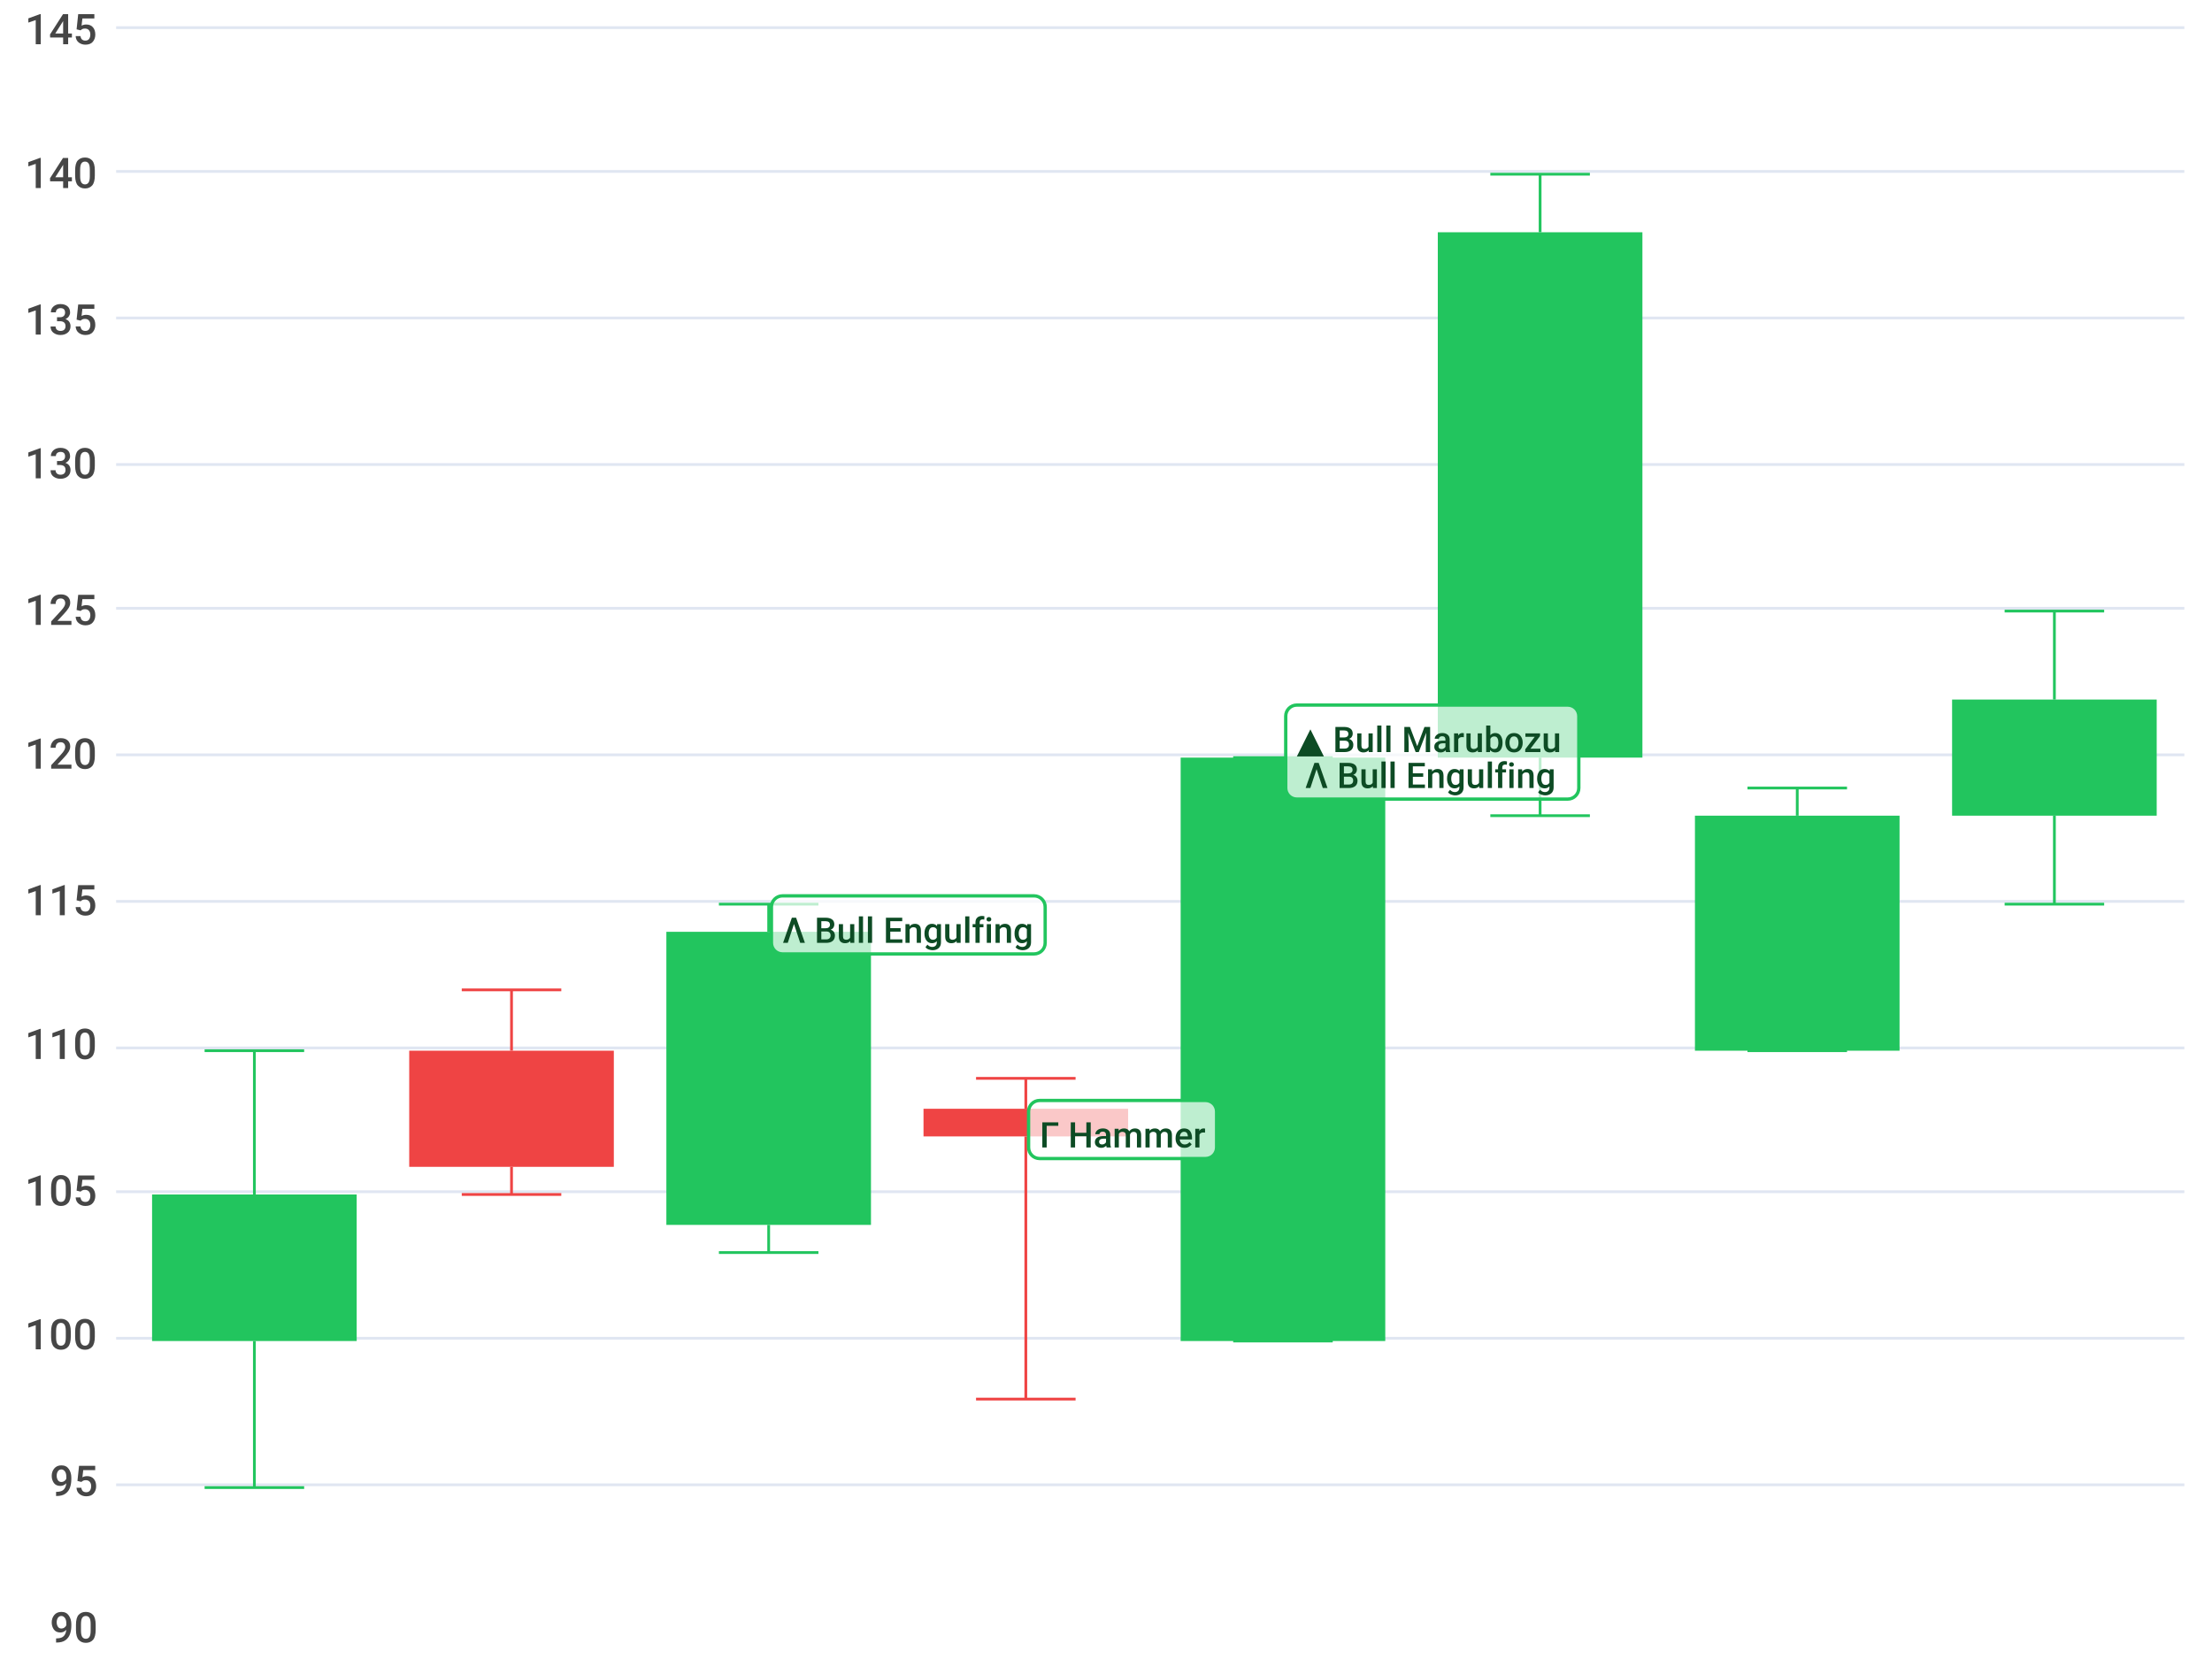
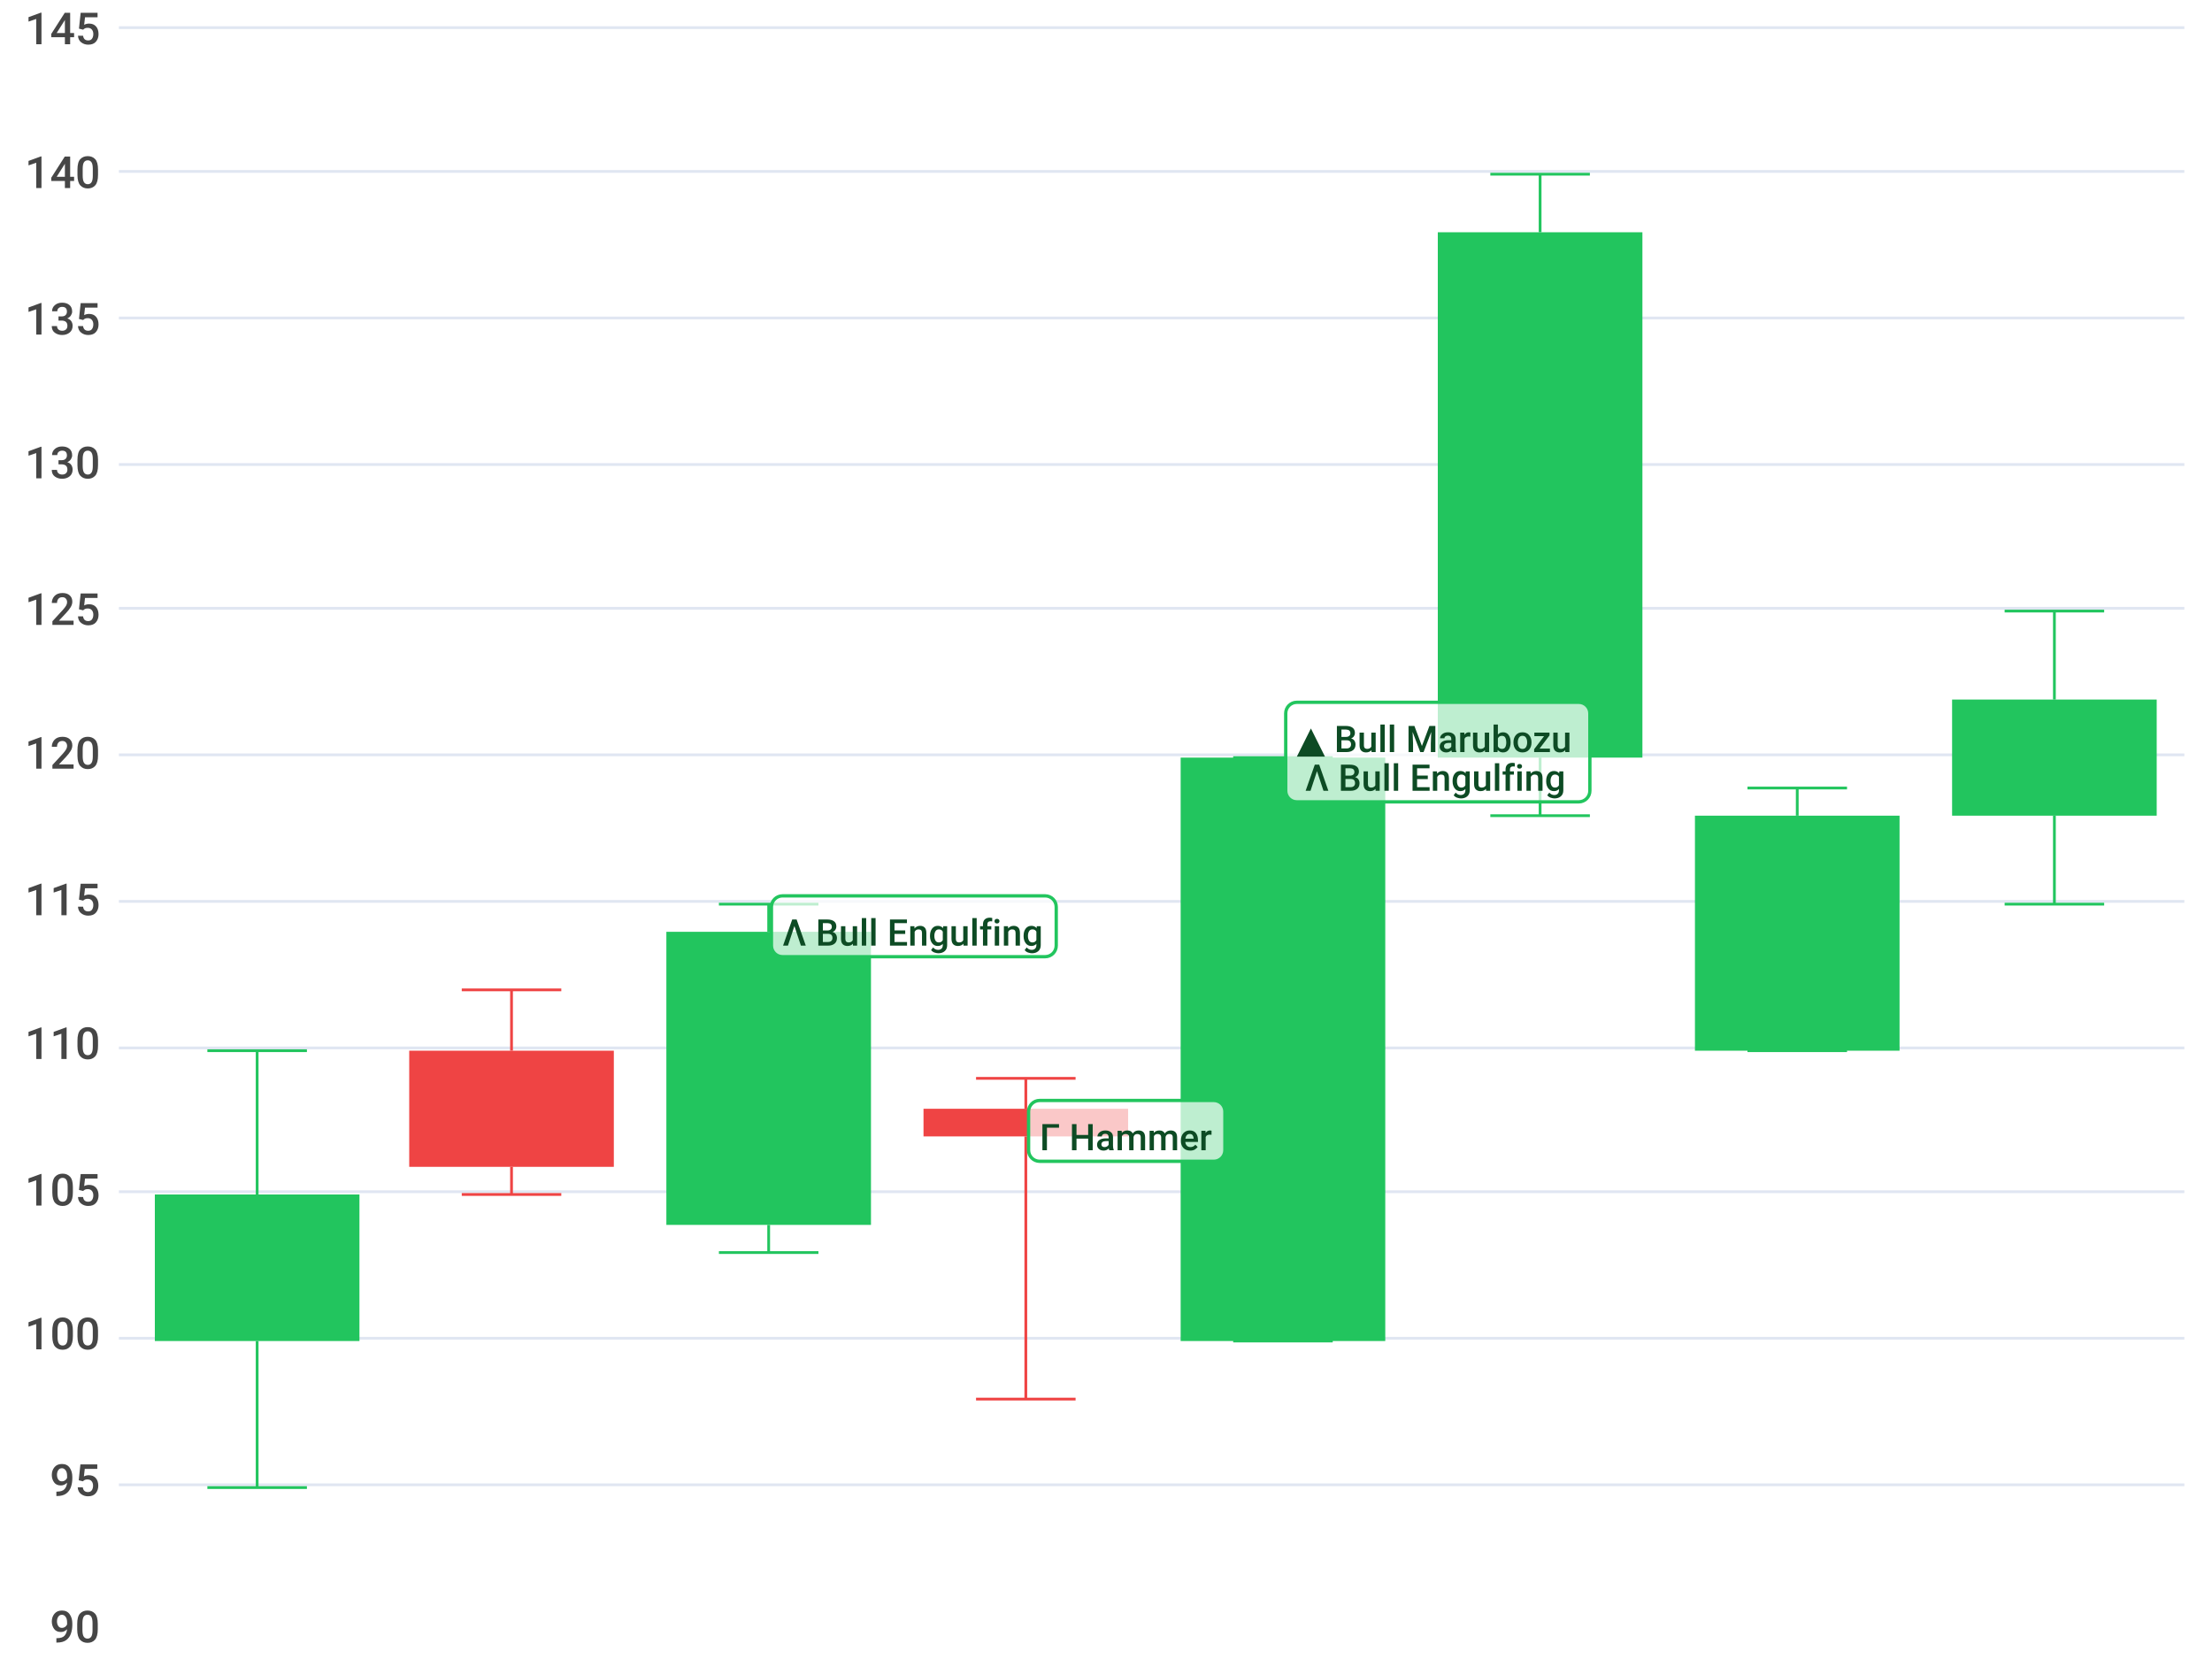
<svg xmlns="http://www.w3.org/2000/svg" viewBox="0 0 800 600">
  <path d="M 0 0 L 800 0 L 800 600 L 0 600 L 0 0" style="stroke:none;fill:white" />
-   <text x="9" y="16" style="stroke:none;fill:rgb(70,70,70);font-size:15.3px;font-family:'Roboto Medium',sans-serif">145</text>
-   <text x="9" y="68" style="stroke:none;fill:rgb(70,70,70);font-size:15.3px;font-family:'Roboto Medium',sans-serif">140</text>
-   <text x="9" y="121" style="stroke:none;fill:rgb(70,70,70);font-size:15.3px;font-family:'Roboto Medium',sans-serif">135</text>
-   <text x="9" y="173" style="stroke:none;fill:rgb(70,70,70);font-size:15.3px;font-family:'Roboto Medium',sans-serif">130</text>
-   <text x="9" y="226" style="stroke:none;fill:rgb(70,70,70);font-size:15.3px;font-family:'Roboto Medium',sans-serif">125</text>
-   <text x="9" y="278" style="stroke:none;fill:rgb(70,70,70);font-size:15.3px;font-family:'Roboto Medium',sans-serif">120</text>
-   <text x="9" y="331" style="stroke:none;fill:rgb(70,70,70);font-size:15.3px;font-family:'Roboto Medium',sans-serif">115</text>
-   <text x="9" y="383" style="stroke:none;fill:rgb(70,70,70);font-size:15.3px;font-family:'Roboto Medium',sans-serif">110</text>
-   <text x="9" y="436" style="stroke:none;fill:rgb(70,70,70);font-size:15.3px;font-family:'Roboto Medium',sans-serif">105</text>
-   <text x="9" y="488" style="stroke:none;fill:rgb(70,70,70);font-size:15.3px;font-family:'Roboto Medium',sans-serif">100</text>
-   <text x="18" y="541" style="stroke:none;fill:rgb(70,70,70);font-size:15.3px;font-family:'Roboto Medium',sans-serif">95</text>
-   <text x="18" y="594" style="stroke:none;fill:rgb(70,70,70);font-size:15.3px;font-family:'Roboto Medium',sans-serif">90</text>
-   <path d="M 42 10 L 790 10" style="stroke-width:1;stroke:rgb(224,230,242);fill:none" />
-   <path d="M 42 62 L 790 62" style="stroke-width:1;stroke:rgb(224,230,242);fill:none" />
-   <path d="M 42 115 L 790 115" style="stroke-width:1;stroke:rgb(224,230,242);fill:none" />
-   <path d="M 42 168 L 790 168" style="stroke-width:1;stroke:rgb(224,230,242);fill:none" />
-   <path d="M 42 220 L 790 220" style="stroke-width:1;stroke:rgb(224,230,242);fill:none" />
-   <path d="M 42 273 L 790 273" style="stroke-width:1;stroke:rgb(224,230,242);fill:none" />
-   <path d="M 42 326 L 790 326" style="stroke-width:1;stroke:rgb(224,230,242);fill:none" />
-   <path d="M 42 379 L 790 379" style="stroke-width:1;stroke:rgb(224,230,242);fill:none" />
-   <path d="M 42 431 L 790 431" style="stroke-width:1;stroke:rgb(224,230,242);fill:none" />
-   <path d="M 42 484 L 790 484" style="stroke-width:1;stroke:rgb(224,230,242);fill:none" />
-   <path d="M 42 537 L 790 537" style="stroke-width:1;stroke:rgb(224,230,242);fill:none" />
-   <path d="M 92 380 L 92 432" style="stroke-width:1;stroke:rgb(34,197,94);fill:none" />
-   <path d="M 92 485 L 92 538" style="stroke-width:1;stroke:rgb(34,197,94);fill:none" />
-   <path d="M 74 380 L 110 380" style="stroke-width:1;stroke:rgb(34,197,94);fill:none" />
-   <path d="M 74 538 L 110 538" style="stroke-width:1;stroke:rgb(34,197,94);fill:none" />
-   <path d="M 55 432 L 129 432 L 129 485 L 55 485 L 55 432" style="stroke:none;fill:rgb(34,197,94)" />
+   <text x="9" y="16" style="stroke:none;fill:rgb(70,70,70);font-size:16px;font-family:'Roboto Medium',sans-serif">145</text>
+   <text x="9" y="68" style="stroke:none;fill:rgb(70,70,70);font-size:16px;font-family:'Roboto Medium',sans-serif">140</text>
+   <text x="9" y="121" style="stroke:none;fill:rgb(70,70,70);font-size:16px;font-family:'Roboto Medium',sans-serif">135</text>
+   <text x="9" y="173" style="stroke:none;fill:rgb(70,70,70);font-size:16px;font-family:'Roboto Medium',sans-serif">130</text>
+   <text x="9" y="226" style="stroke:none;fill:rgb(70,70,70);font-size:16px;font-family:'Roboto Medium',sans-serif">125</text>
+   <text x="9" y="278" style="stroke:none;fill:rgb(70,70,70);font-size:16px;font-family:'Roboto Medium',sans-serif">120</text>
+   <text x="9" y="331" style="stroke:none;fill:rgb(70,70,70);font-size:16px;font-family:'Roboto Medium',sans-serif">115</text>
+   <text x="9" y="383" style="stroke:none;fill:rgb(70,70,70);font-size:16px;font-family:'Roboto Medium',sans-serif">110</text>
+   <text x="9" y="436" style="stroke:none;fill:rgb(70,70,70);font-size:16px;font-family:'Roboto Medium',sans-serif">105</text>
+   <text x="9" y="488" style="stroke:none;fill:rgb(70,70,70);font-size:16px;font-family:'Roboto Medium',sans-serif">100</text>
+   <text x="18" y="541" style="stroke:none;fill:rgb(70,70,70);font-size:16px;font-family:'Roboto Medium',sans-serif">95</text>
+   <text x="18" y="594" style="stroke:none;fill:rgb(70,70,70);font-size:16px;font-family:'Roboto Medium',sans-serif">90</text>
+   <path d="M 43 10 L 790 10" style="stroke-width:1;stroke:rgb(224,230,242);fill:none" />
+   <path d="M 43 62 L 790 62" style="stroke-width:1;stroke:rgb(224,230,242);fill:none" />
+   <path d="M 43 115 L 790 115" style="stroke-width:1;stroke:rgb(224,230,242);fill:none" />
+   <path d="M 43 168 L 790 168" style="stroke-width:1;stroke:rgb(224,230,242);fill:none" />
+   <path d="M 43 220 L 790 220" style="stroke-width:1;stroke:rgb(224,230,242);fill:none" />
+   <path d="M 43 273 L 790 273" style="stroke-width:1;stroke:rgb(224,230,242);fill:none" />
+   <path d="M 43 326 L 790 326" style="stroke-width:1;stroke:rgb(224,230,242);fill:none" />
+   <path d="M 43 379 L 790 379" style="stroke-width:1;stroke:rgb(224,230,242);fill:none" />
+   <path d="M 43 431 L 790 431" style="stroke-width:1;stroke:rgb(224,230,242);fill:none" />
+   <path d="M 43 484 L 790 484" style="stroke-width:1;stroke:rgb(224,230,242);fill:none" />
+   <path d="M 43 537 L 790 537" style="stroke-width:1;stroke:rgb(224,230,242);fill:none" />
+   <path d="M 93 380 L 93 432" style="stroke-width:1;stroke:rgb(34,197,94);fill:none" />
+   <path d="M 93 485 L 93 538" style="stroke-width:1;stroke:rgb(34,197,94);fill:none" />
+   <path d="M 75 380 L 111 380" style="stroke-width:1;stroke:rgb(34,197,94);fill:none" />
+   <path d="M 75 538 L 111 538" style="stroke-width:1;stroke:rgb(34,197,94);fill:none" />
+   <path d="M 56 432 L 130 432 L 130 485 L 56 485 L 56 432" style="stroke:none;fill:rgb(34,197,94)" />
  <path d="M 185 358 L 185 380" style="stroke-width:1;stroke:rgb(239,68,68);fill:none" />
  <path d="M 185 422 L 185 432" style="stroke-width:1;stroke:rgb(239,68,68);fill:none" />
  <path d="M 167 358 L 203 358" style="stroke-width:1;stroke:rgb(239,68,68);fill:none" />
  <path d="M 167 432 L 203 432" style="stroke-width:1;stroke:rgb(239,68,68);fill:none" />
  <path d="M 148 380 L 222 380 L 222 422 L 148 422 L 148 380" style="stroke:none;fill:rgb(239,68,68)" />
  <path d="M 278 327 L 278 337" style="stroke-width:1;stroke:rgb(34,197,94);fill:none" />
  <path d="M 278 443 L 278 453" style="stroke-width:1;stroke:rgb(34,197,94);fill:none" />
  <path d="M 260 327 L 296 327" style="stroke-width:1;stroke:rgb(34,197,94);fill:none" />
  <path d="M 260 453 L 296 453" style="stroke-width:1;stroke:rgb(34,197,94);fill:none" />
  <path d="M 241 337 L 315 337 L 315 443 L 241 443 L 241 337" style="stroke:none;fill:rgb(34,197,94)" />
  <path d="M 371 390 L 371 401" style="stroke-width:1;stroke:rgb(239,68,68);fill:none" />
  <path d="M 371 411 L 371 506" style="stroke-width:1;stroke:rgb(239,68,68);fill:none" />
  <path d="M 353 390 L 389 390" style="stroke-width:1;stroke:rgb(239,68,68);fill:none" />
  <path d="M 353 506 L 389 506" style="stroke-width:1;stroke:rgb(239,68,68);fill:none" />
  <path d="M 334 401 L 408 401 L 408 411 L 334 411 L 334 401" style="stroke:none;fill:rgb(239,68,68)" />
  <path d="M 446 274 L 482 274" style="stroke-width:1;stroke:rgb(34,197,94);fill:none" />
  <path d="M 446 485 L 482 485" style="stroke-width:1;stroke:rgb(34,197,94);fill:none" />
  <path d="M 427 274 L 501 274 L 501 485 L 427 485 L 427 274" style="stroke:none;fill:rgb(34,197,94)" />
  <path d="M 557 63 L 557 84" style="stroke-width:1;stroke:rgb(34,197,94);fill:none" />
  <path d="M 557 274 L 557 295" style="stroke-width:1;stroke:rgb(34,197,94);fill:none" />
  <path d="M 539 63 L 575 63" style="stroke-width:1;stroke:rgb(34,197,94);fill:none" />
  <path d="M 539 295 L 575 295" style="stroke-width:1;stroke:rgb(34,197,94);fill:none" />
  <path d="M 520 84 L 594 84 L 594 274 L 520 274 L 520 84" style="stroke:none;fill:rgb(34,197,94)" />
  <path d="M 650 285 L 650 295" style="stroke-width:1;stroke:rgb(34,197,94);fill:none" />
  <path d="M 632 285 L 668 285" style="stroke-width:1;stroke:rgb(34,197,94);fill:none" />
  <path d="M 632 380 L 668 380" style="stroke-width:1;stroke:rgb(34,197,94);fill:none" />
  <path d="M 613 295 L 687 295 L 687 380 L 613 380 L 613 295" style="stroke:none;fill:rgb(34,197,94)" />
  <path d="M 743 221 L 743 253" style="stroke-width:1;stroke:rgb(34,197,94);fill:none" />
  <path d="M 743 295 L 743 327" style="stroke-width:1;stroke:rgb(34,197,94);fill:none" />
  <path d="M 725 221 L 761 221" style="stroke-width:1;stroke:rgb(34,197,94);fill:none" />
  <path d="M 725 327 L 761 327" style="stroke-width:1;stroke:rgb(34,197,94);fill:none" />
  <path d="M 706 253 L 780 253 L 780 295 L 706 295 L 706 253" style="stroke:none;fill:rgb(34,197,94)" />
-   <path d="M 283 324 L 374 324 L 374 324 A 4 4 0 0 1 378 328 L 378 341 L 378 341 A 4 4 0 0 1 374 345 L 283 345 L 283 345 A 4 4 0 0 1 279 341 L 279 328 L 279 328 A 4 4 0 0 1 283 324 Z" style="stroke-width:1.2;stroke:rgb(34,197,94);fill:rgba(255,255,255,0.706)" />
-   <text x="283" y="341" style="stroke:none;fill:rgb(13,75,36);font-size:12.8px;font-family:'Roboto Medium',sans-serif">Λ Bull Engulfing</text>
-   <path d="M 376 398 L 436 398 L 436 398 A 4 4 0 0 1 440 402 L 440 415 L 440 415 A 4 4 0 0 1 436 419 L 376 419 L 376 419 A 4 4 0 0 1 372 415 L 372 402 L 372 402 A 4 4 0 0 1 376 398 Z" style="stroke-width:1.2;stroke:rgb(34,197,94);fill:rgba(255,255,255,0.706)" />
-   <text x="376" y="415" style="stroke:none;fill:rgb(13,75,36);font-size:12.8px;font-family:'Roboto Medium',sans-serif">Γ Hammer</text>
-   <path d="M 469 255 L 567 255 L 567 255 A 4 4 0 0 1 571 259 L 571 285 L 571 285 A 4 4 0 0 1 567 289 L 469 289 L 469 289 A 4 4 0 0 1 465 285 L 465 259 L 465 259 A 4 4 0 0 1 469 255 Z" style="stroke-width:1.2;stroke:rgb(34,197,94);fill:rgba(255,255,255,0.706)" />
-   <text x="469" y="272" style="stroke:none;fill:rgb(13,75,36);font-size:12.8px;font-family:'Roboto Medium',sans-serif">▲ Bull Marubozu</text>
-   <text x="472" y="285" style="stroke:none;fill:rgb(13,75,36);font-size:12.8px;font-family:'Roboto Medium',sans-serif">Λ Bull Engulfing</text>
+   <path d="M 283 324 L 378 324 L 378 324 A 4 4 0 0 1 382 328 L 382 342 L 382 342 A 4 4 0 0 1 378 346 L 283 346 L 283 346 A 4 4 0 0 1 279 342 L 279 328 L 279 328 A 4 4 0 0 1 283 324 Z" style="stroke-width:1.2;stroke:rgb(34,197,94);fill:rgba(255,255,255,0.706)" />
+   <text x="283" y="342" style="stroke:none;fill:rgb(13,75,36);font-size:13.3px;font-family:'Roboto Medium',sans-serif">Λ Bull Engulfing</text>
+   <path d="M 376 398 L 439 398 L 439 398 A 4 4 0 0 1 443 402 L 443 416 L 443 416 A 4 4 0 0 1 439 420 L 376 420 L 376 420 A 4 4 0 0 1 372 416 L 372 402 L 372 402 A 4 4 0 0 1 376 398 Z" style="stroke-width:1.2;stroke:rgb(34,197,94);fill:rgba(255,255,255,0.706)" />
+   <text x="376" y="416" style="stroke:none;fill:rgb(13,75,36);font-size:13.3px;font-family:'Roboto Medium',sans-serif">Γ Hammer</text>
+   <path d="M 469 254 L 571 254 L 571 254 A 4 4 0 0 1 575 258 L 575 286 L 575 286 A 4 4 0 0 1 571 290 L 469 290 L 469 290 A 4 4 0 0 1 465 286 L 465 258 L 465 258 A 4 4 0 0 1 469 254 Z" style="stroke-width:1.2;stroke:rgb(34,197,94);fill:rgba(255,255,255,0.706)" />
+   <text x="469" y="272" style="stroke:none;fill:rgb(13,75,36);font-size:13.3px;font-family:'Roboto Medium',sans-serif">▲ Bull Marubozu</text>
+   <text x="472" y="286" style="stroke:none;fill:rgb(13,75,36);font-size:13.3px;font-family:'Roboto Medium',sans-serif">Λ Bull Engulfing</text>
</svg>
